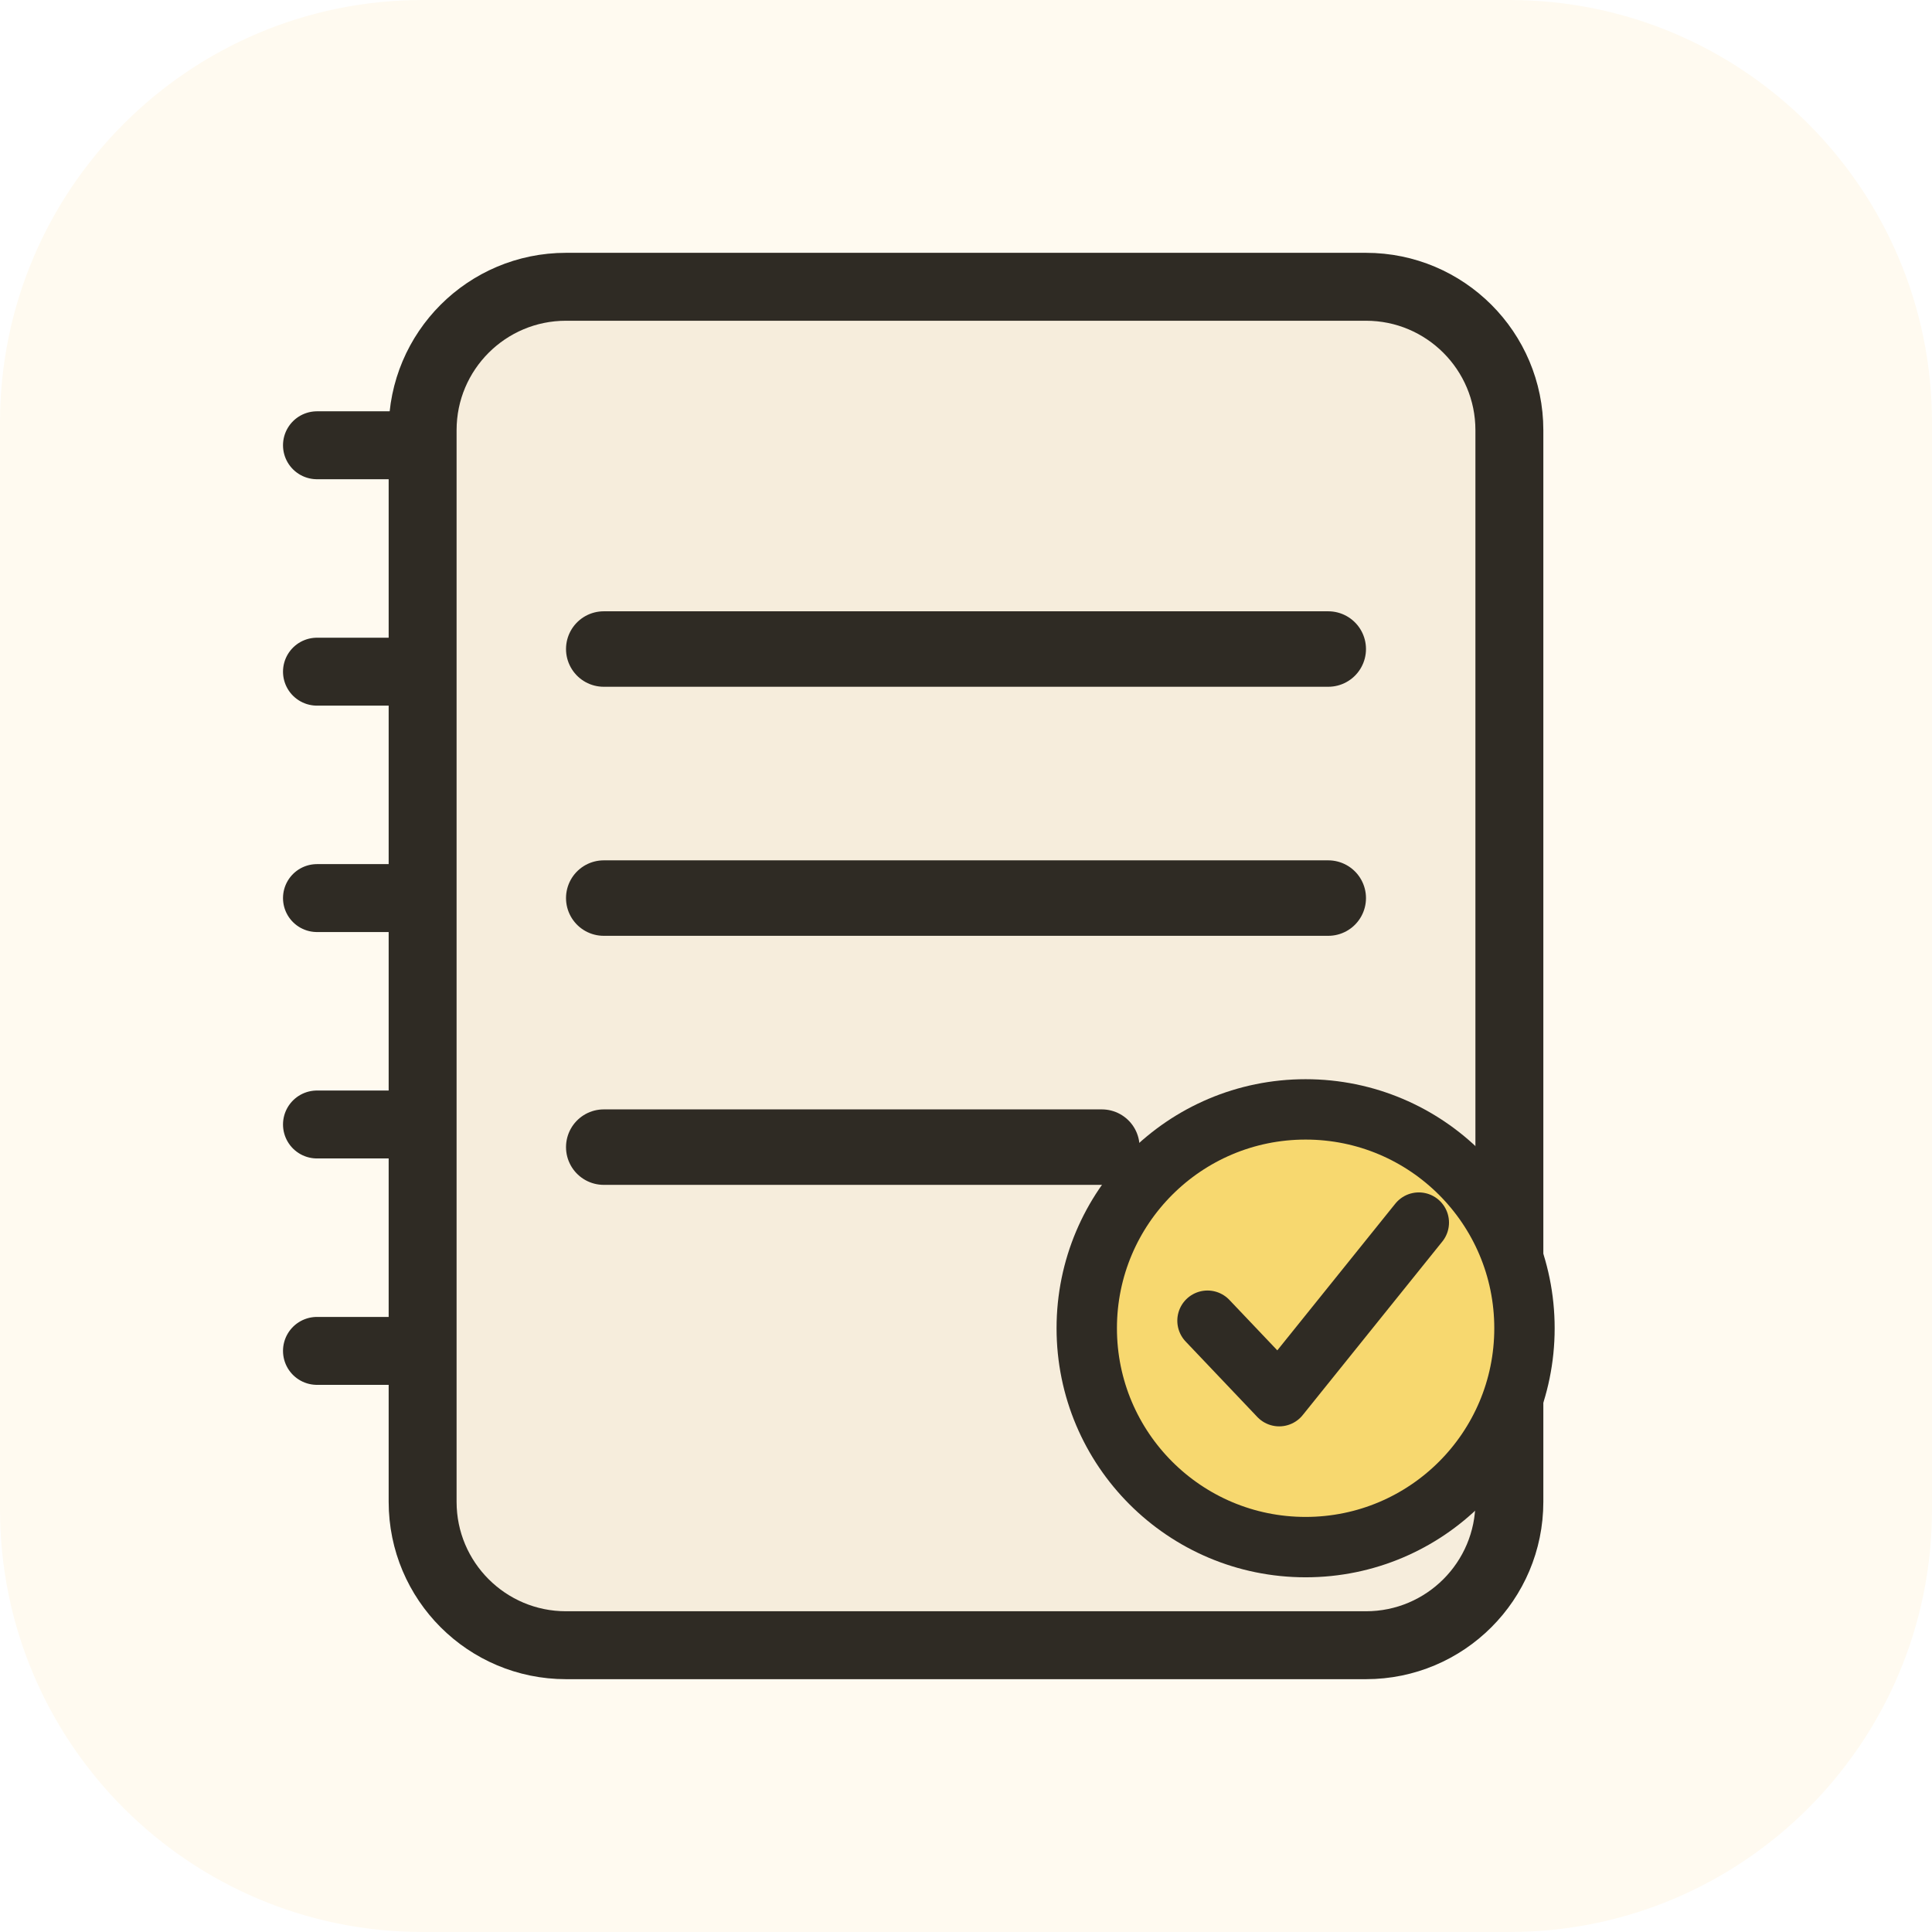
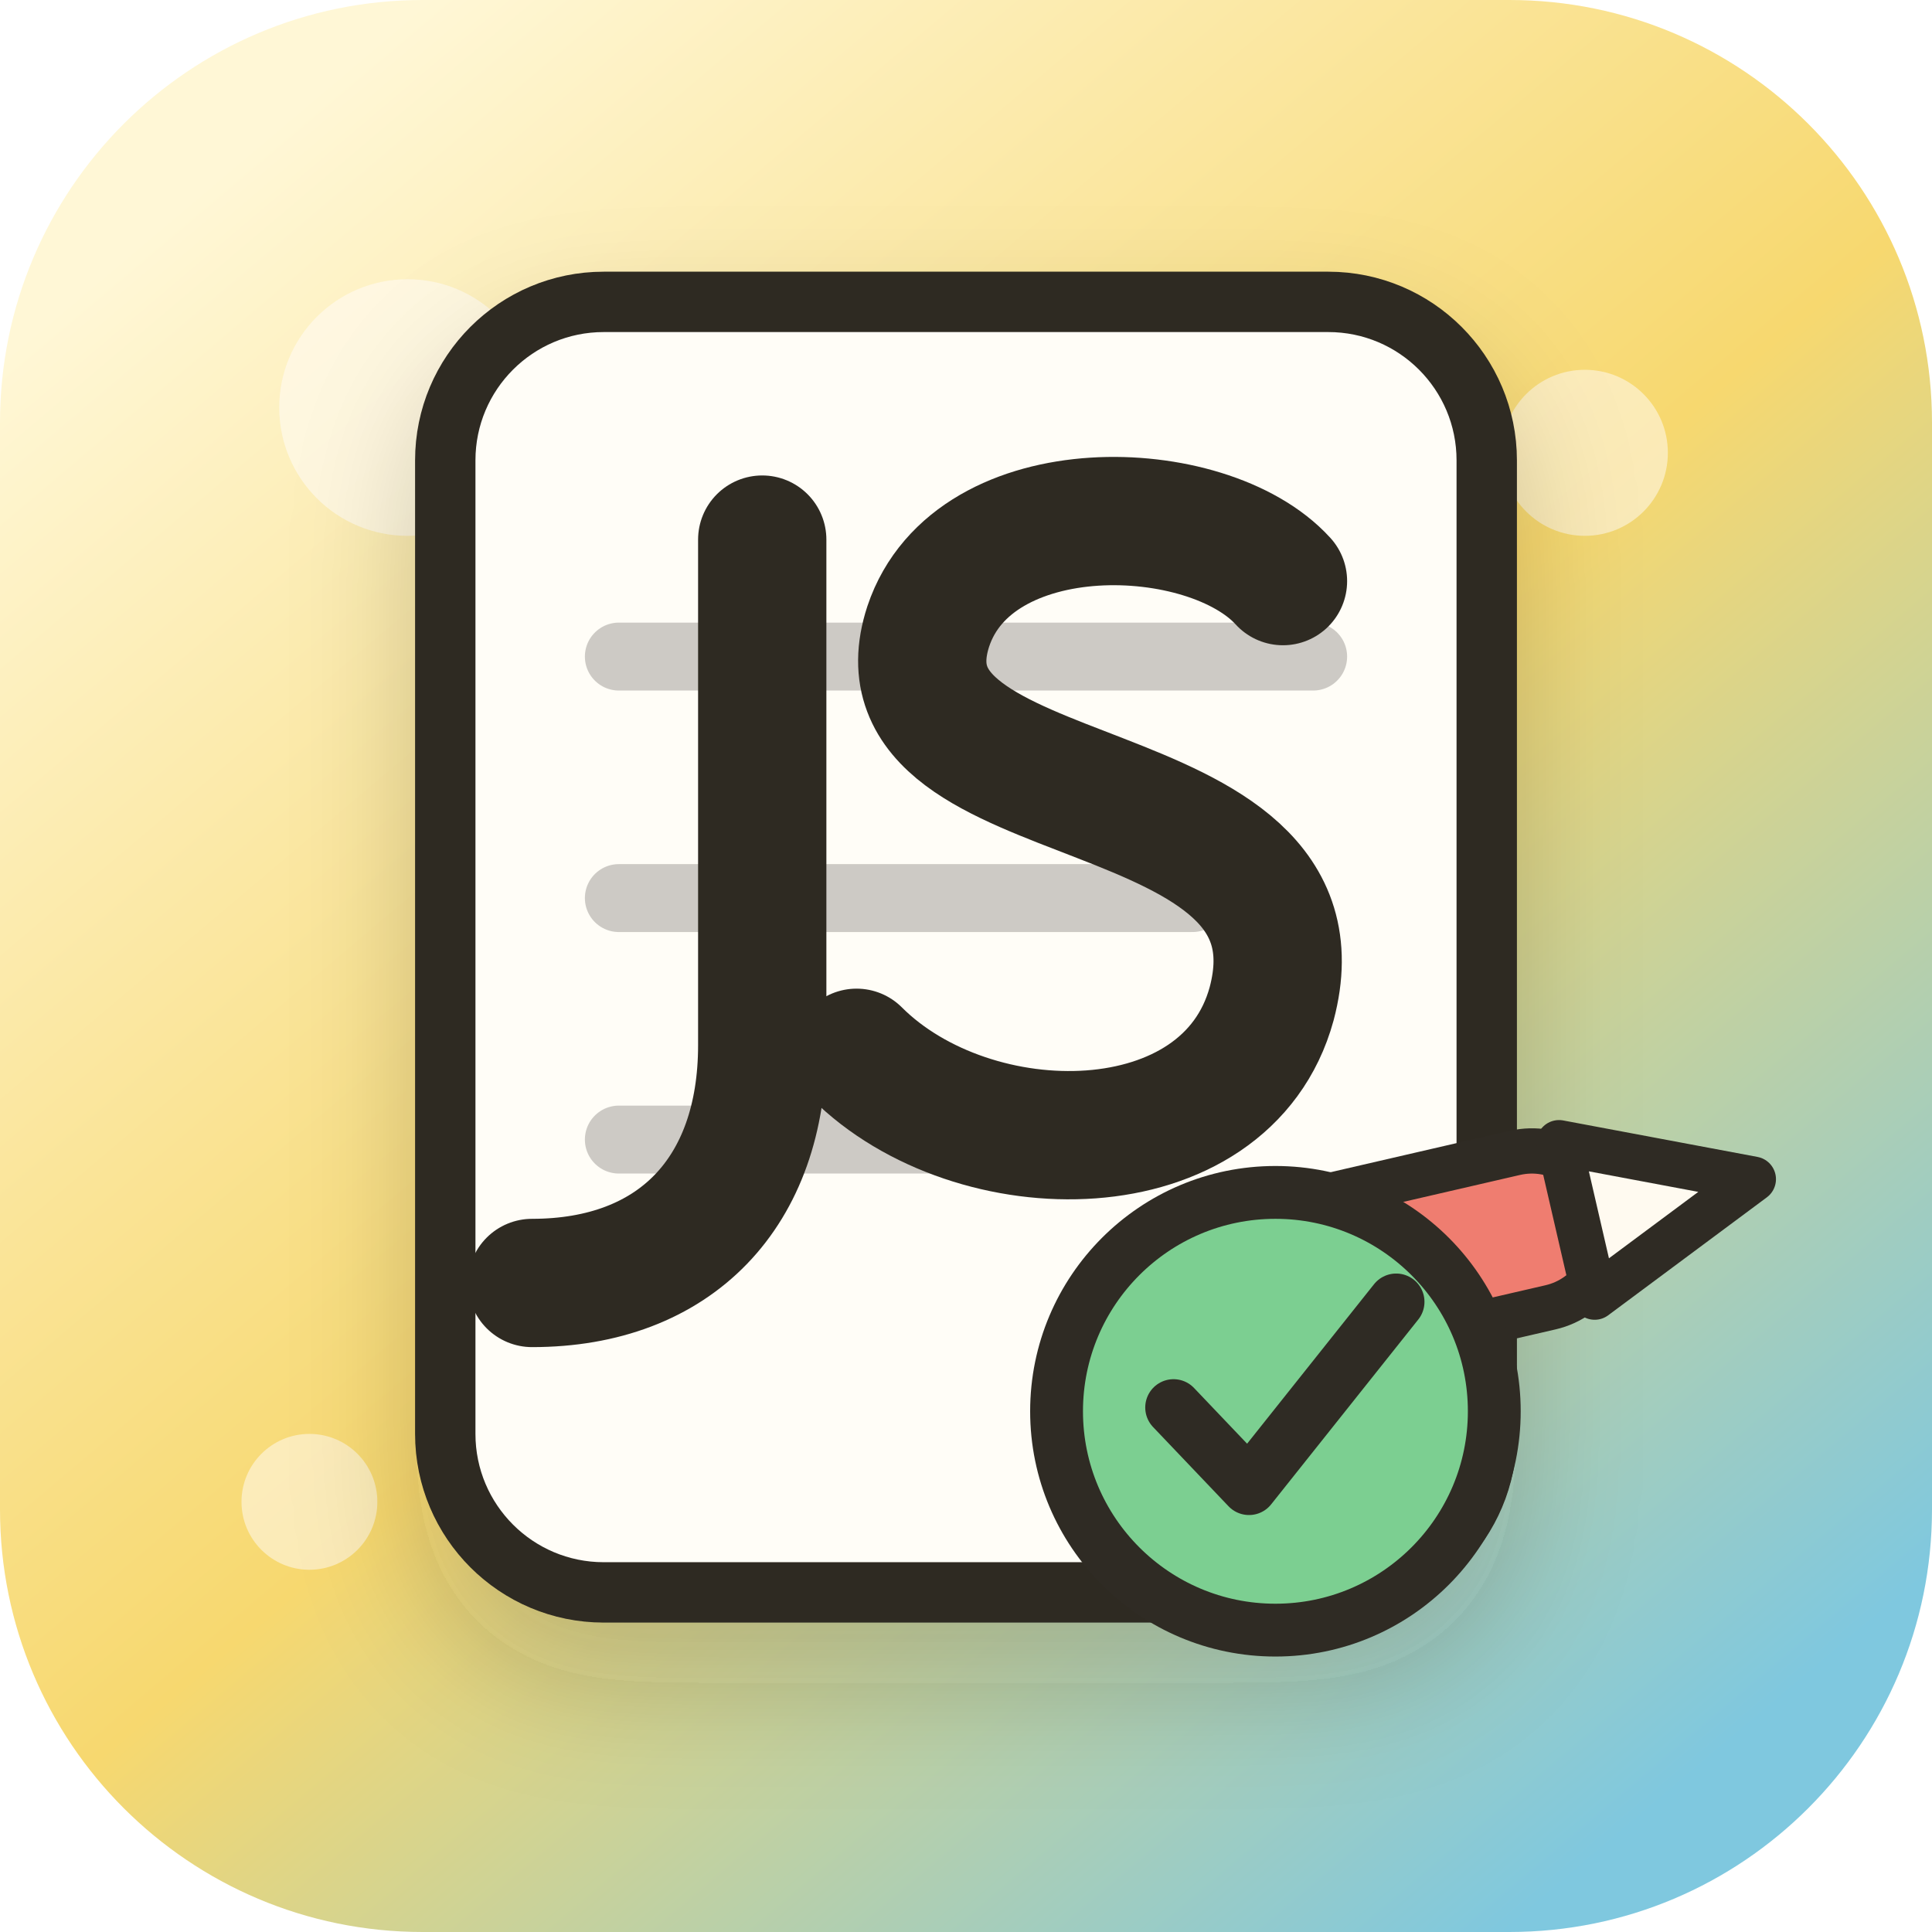
- <svg xmlns="http://www.w3.org/2000/svg" viewBox="0 0 512 512">
-   <rect width="512" height="512" rx="112" fill="#fffaf0" />
-   <rect x="112" y="76" width="288" height="360" rx="38" fill="#f6eddc" stroke="#2f2b24" stroke-width="18" />
-   <path d="M160 172h192M160 238h192M160 304h132" stroke="#2f2b24" stroke-width="20" stroke-linecap="round" />
-   <path d="M110 118h-26M110 178h-26M110 238h-26M110 298h-26M110 358h-26" stroke="#2f2b24" stroke-width="18" stroke-linecap="round" />
-   <circle cx="346" cy="352" r="58" fill="#f7d86f" stroke="#2f2b24" stroke-width="16" />
-   <path d="M320 350l19 20 37-46" fill="none" stroke="#2f2b24" stroke-width="16" stroke-linecap="round" stroke-linejoin="round" />
+ <svg xmlns="http://www.w3.org/2000/svg" viewBox="0 0 512 512" role="img" aria-labelledby="title desc">
+   <defs>
+     <linearGradient id="bg" x1="70" y1="36" x2="442" y2="476" gradientUnits="userSpaceOnUse">
+       <stop offset="0" stop-color="#fff7d6" />
+       <stop offset="0.52" stop-color="#f7d86f" />
+       <stop offset="1" stop-color="#7fc8df" />
+     </linearGradient>
+     <filter id="shadow" x="-20%" y="-20%" width="140%" height="140%" color-interpolation-filters="sRGB">
+       <feDropShadow dx="0" dy="16" stdDeviation="16" flood-color="#2f2b24" flood-opacity="0.18" />
+     </filter>
+   </defs>
+   <rect width="512" height="512" rx="112" fill="url(#bg)" />
+   <circle cx="108" cy="108" r="34" fill="#fffaf0" opacity="0.65" />
+   <circle cx="420" cy="120" r="22" fill="#fffaf0" opacity="0.55" />
+   <circle cx="82" cy="398" r="18" fill="#fffaf0" opacity="0.55" />
+   <g filter="url(#shadow)">
+     <rect x="118" y="80" width="276" height="342" rx="42" fill="#fffdf7" stroke="#2f2b24" stroke-width="16" />
+     <path d="M164 174h184M164 238h152M164 302h122" stroke="#2f2b24" stroke-width="18" stroke-linecap="round" opacity="0.24" />
+     <path d="M202 143v134c0 39-23 63-61 63" fill="none" stroke="#2f2b24" stroke-width="34" stroke-linecap="round" stroke-linejoin="round" />
+     <path d="M340 154c-20-22-82-24-94 12-17 52 108 36 91 100-12 44-79 44-110 13" fill="none" stroke="#2f2b24" stroke-width="34" stroke-linecap="round" stroke-linejoin="round" />
+   </g>
+   <g transform="rotate(-13 352 358)">
+     <rect x="300" y="318" width="132" height="42" rx="20" fill="#ef7d70" stroke="#2f2b24" stroke-width="12" />
+     <path d="M424 318l48 21-48 21z" fill="#fffaf0" stroke="#2f2b24" stroke-width="12" stroke-linejoin="round" />
+     <path d="M462 335l10 4-10 4z" fill="#2f2b24" />
+   </g>
+   <circle cx="338" cy="374" r="58" fill="#7ccf91" stroke="#2f2b24" stroke-width="14" />
+   <path d="M311 373l20 21 39-49" fill="none" stroke="#2f2b24" stroke-width="15" stroke-linecap="round" stroke-linejoin="round" />
</svg>
